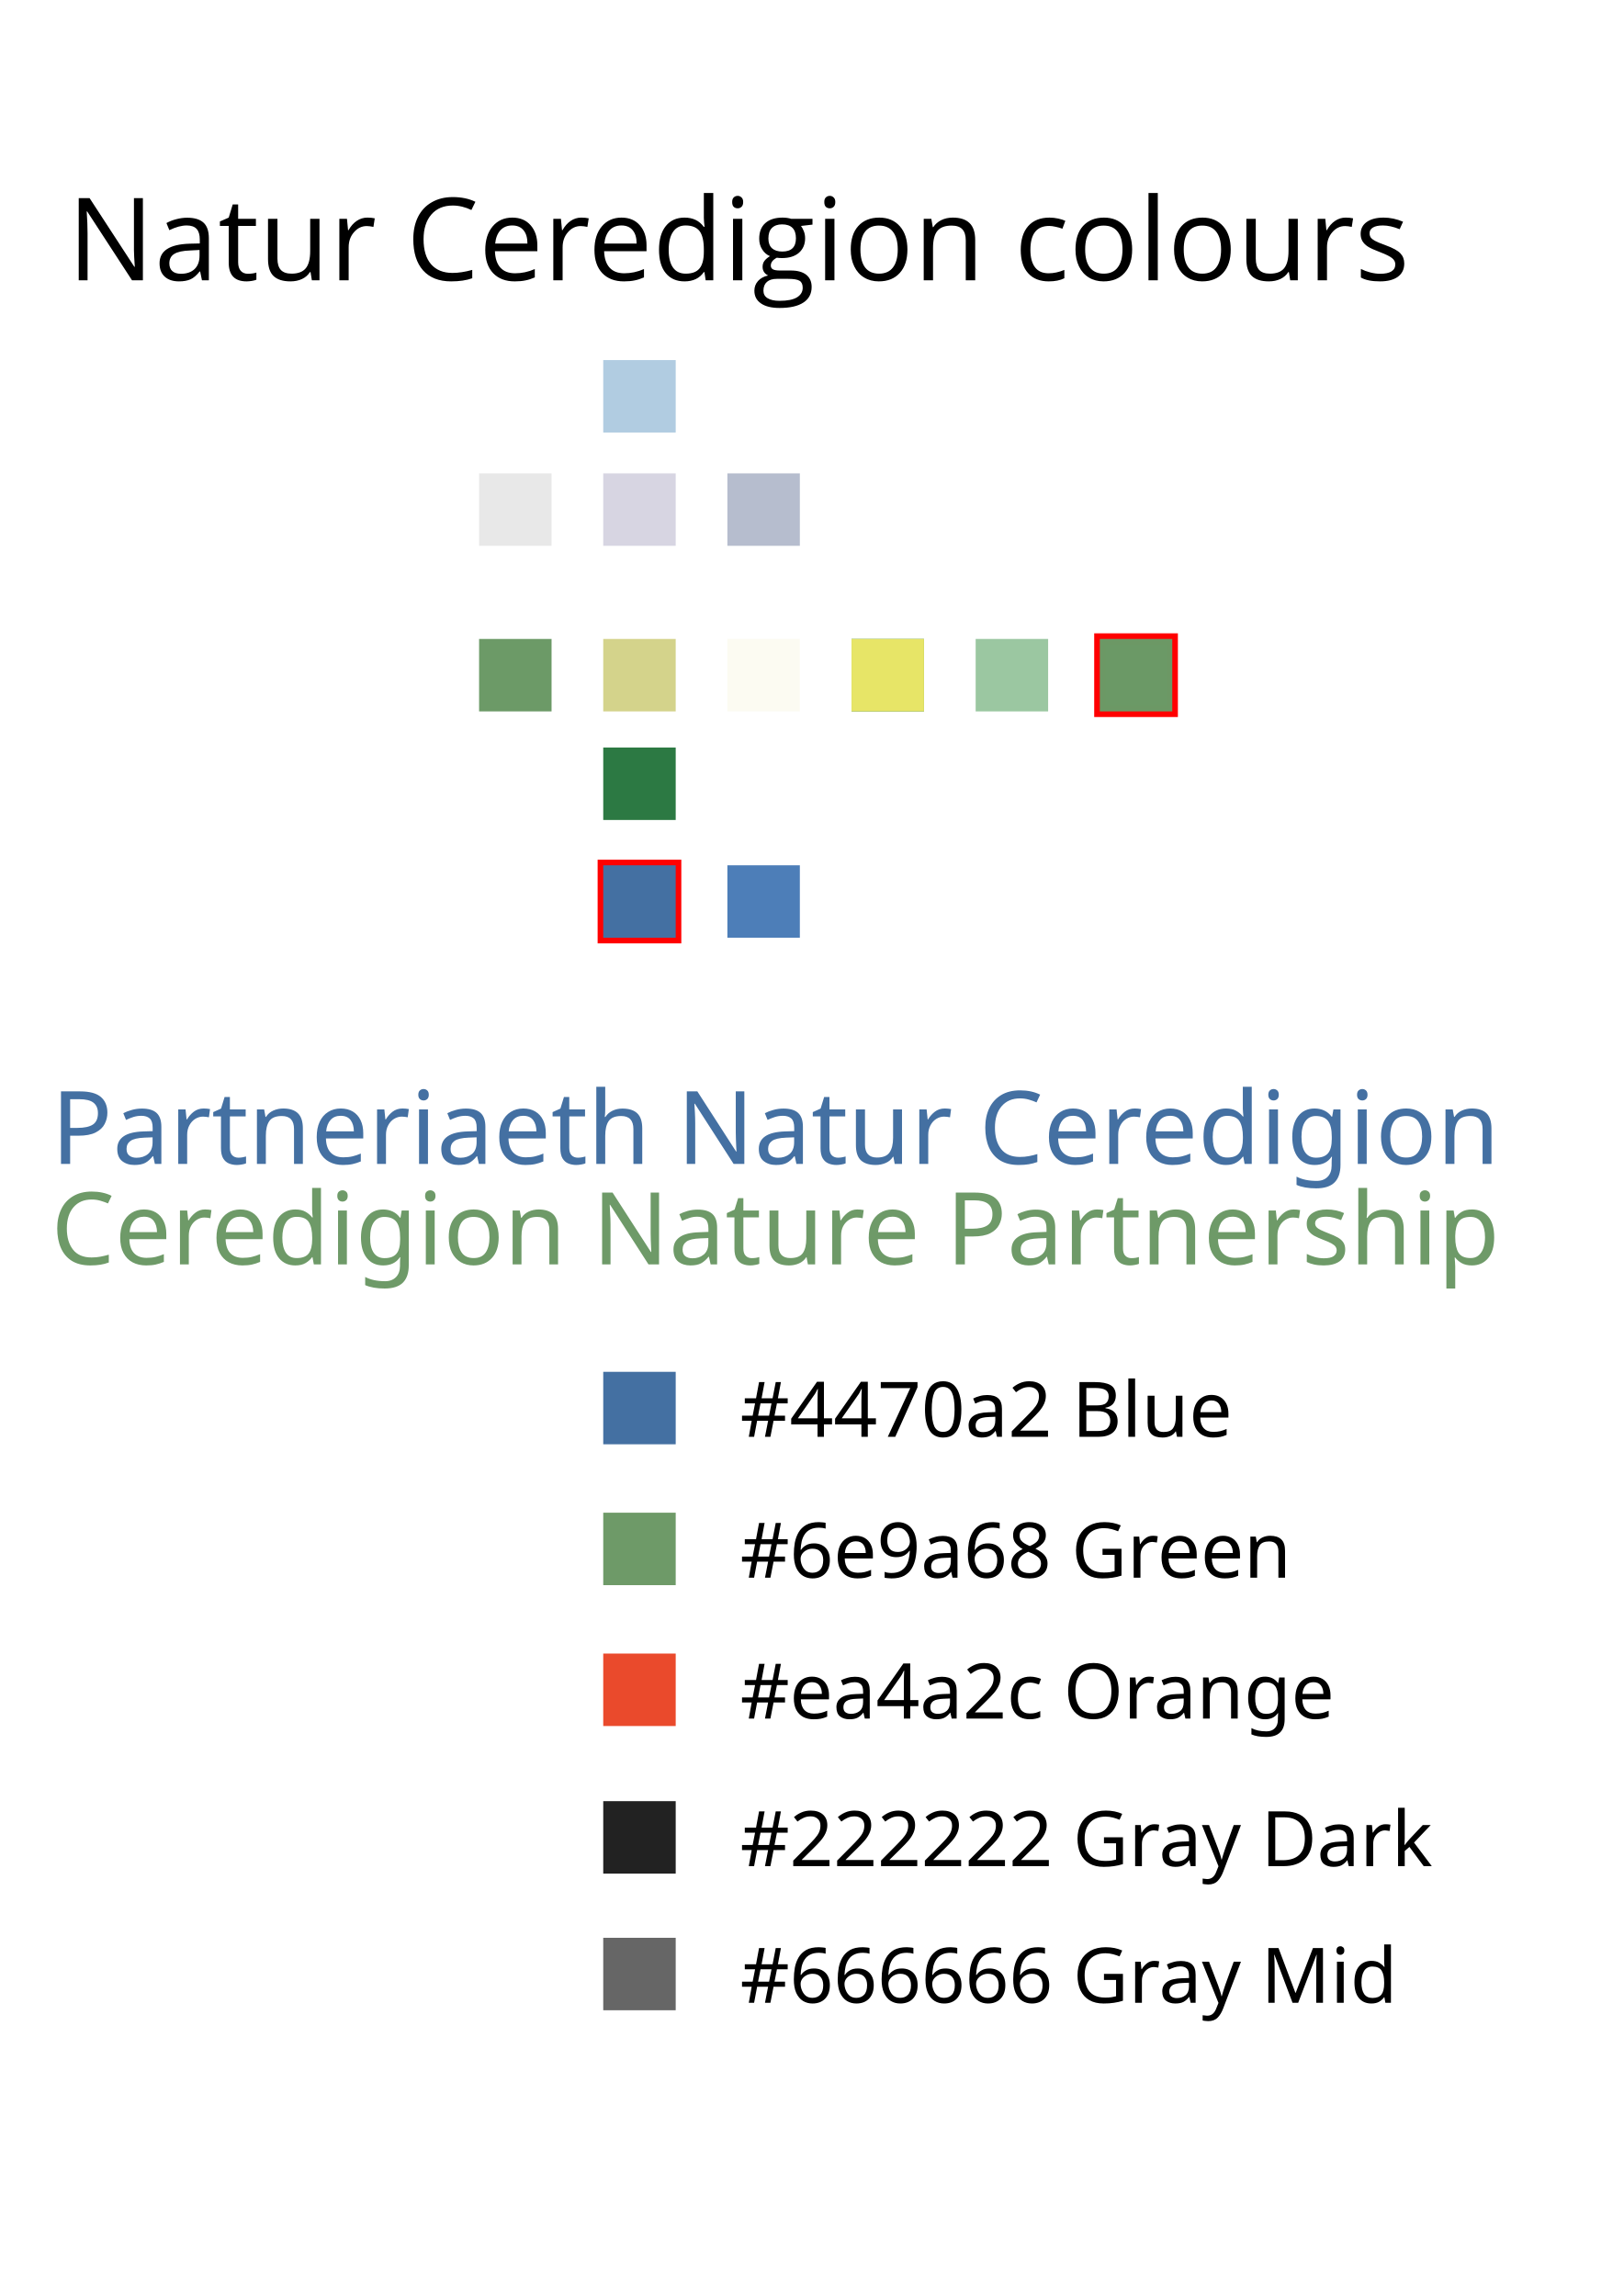
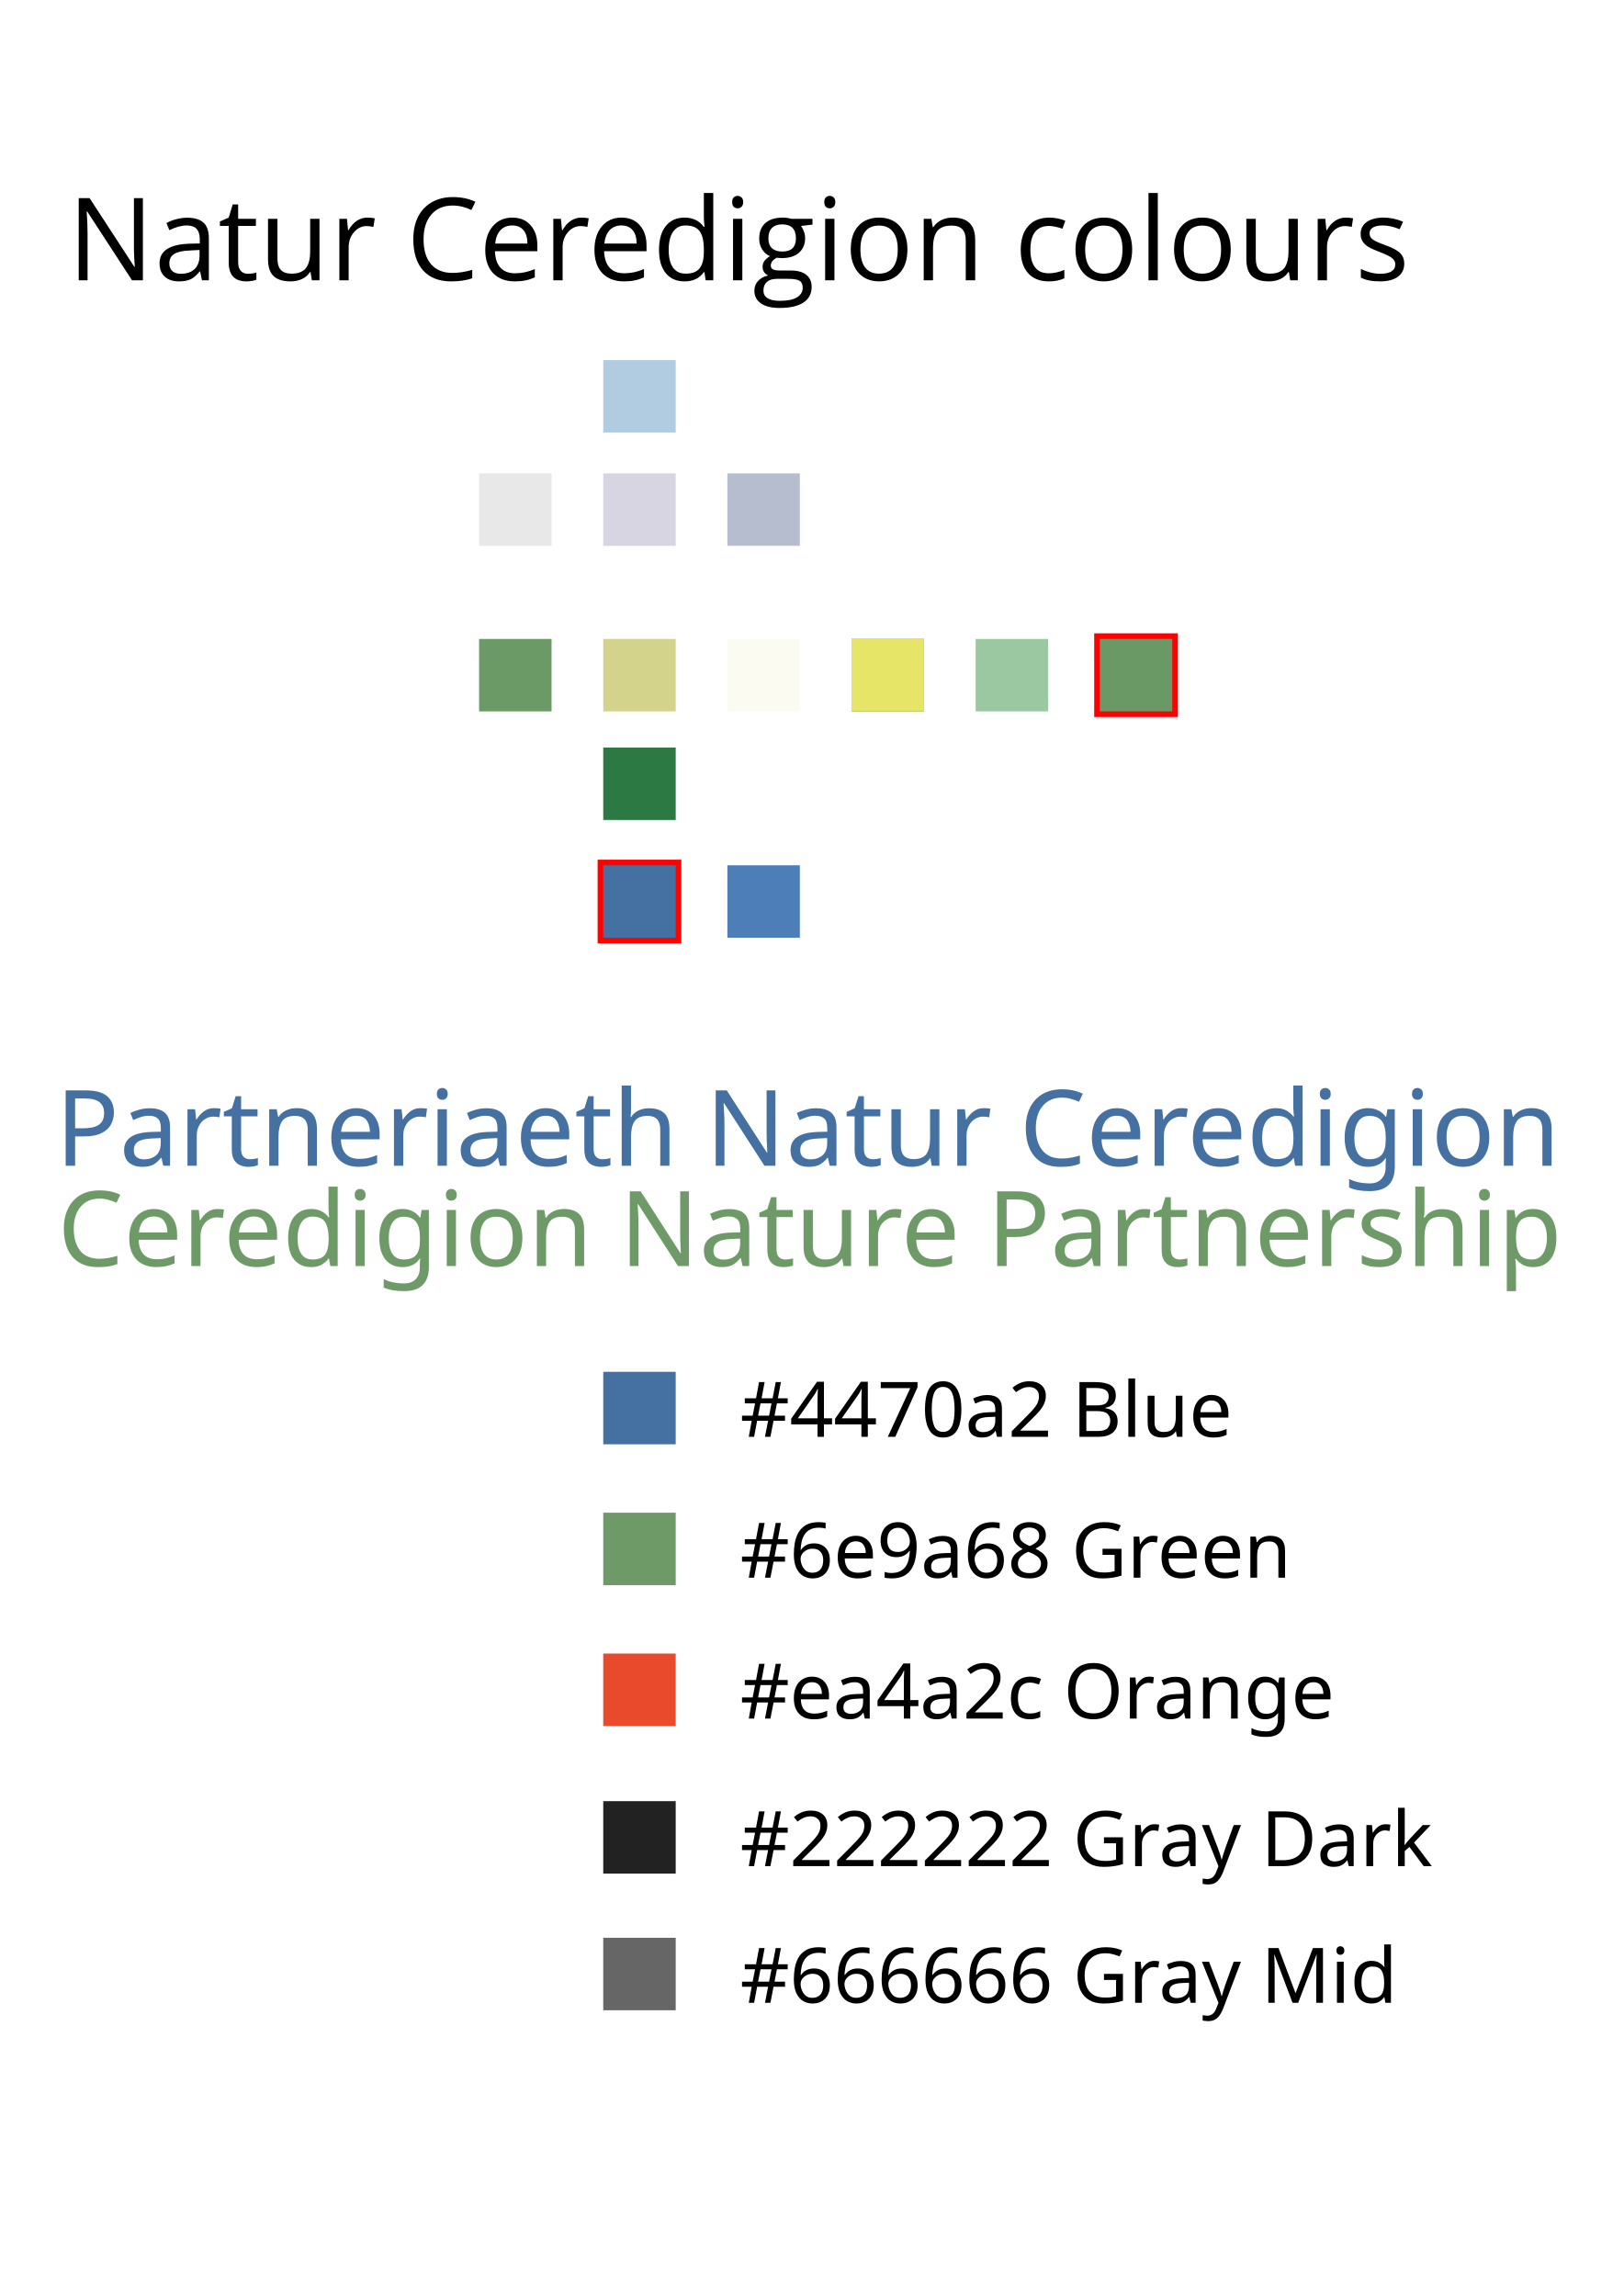
- <svg xmlns="http://www.w3.org/2000/svg" xml:space="preserve" width="210mm" height="297mm" viewBox="0 0 210 297">
-   <path d="M78.019 111.931h9.373v9.373h-9.373z" style="display:inline;fill:#4470a2;fill-opacity:1;stroke:red;stroke-width:1.452;stroke-linecap:round;stroke-opacity:.994" />
-   <path d="M142.242 82.651h9.373v9.373h-9.373z" style="display:inline;fill:#6b9966;fill-opacity:.992;stroke:red;stroke-width:1.452;stroke-linecap:round;stroke-opacity:1" />
-   <path d="M61.963 61.232h9.373v9.373h-9.373z" style="display:inline;fill:#e8e8e8;fill-opacity:1;stroke-width:1.452;stroke-linecap:round;stroke-opacity:.8" />
-   <path d="M78.019 61.232h9.373v9.373h-9.373z" style="display:inline;fill:#d7d5e2;fill-opacity:1;stroke-width:1.452;stroke-linecap:round;stroke-opacity:.8" />
-   <path d="M94.075 61.232h9.373v9.373h-9.373z" style="display:inline;fill:#b6bdce;fill-opacity:1;stroke-width:1.452;stroke-linecap:round;stroke-opacity:.8" />
-   <path d="M78.019 46.577h9.373v9.373h-9.373z" style="display:inline;fill:#b1cce1;fill-opacity:1;stroke-width:1.452;stroke-linecap:round;stroke-opacity:.8" />
-   <path d="M78.019 96.696h9.373v9.373h-9.373z" style="display:inline;fill:#2c7943;fill-opacity:1;stroke-width:1.452;stroke-linecap:round;stroke-opacity:.8" />
-   <path d="M61.963 82.651h9.373v9.373h-9.373z" style="display:inline;fill:#6b9966;fill-opacity:.992;stroke-width:1.452;stroke-linecap:round;stroke-opacity:.8" />
-   <path d="M78.019 82.651h9.373v9.373h-9.373z" style="display:inline;fill:#d4d38b;fill-opacity:1;stroke-width:1.452;stroke-linecap:round;stroke-opacity:.8" />
-   <path d="M94.075 82.651h9.373v9.373h-9.373z" style="display:inline;fill:#fcfbf2;fill-opacity:1;stroke-width:1.452;stroke-linecap:round;stroke-opacity:.8" />
-   <path d="M110.13 82.651h9.373v9.373h-9.373z" style="display:inline;fill:#2c7943;fill-opacity:1;stroke-width:1.452;stroke-linecap:round;stroke-opacity:.8" />
-   <path d="M110.13 82.651h9.373v9.373h-9.373z" style="display:inline;fill:#e7e567;fill-opacity:1;stroke-width:1.452;stroke-linecap:round;stroke-opacity:.8" />
-   <path d="M126.186 82.651h9.373v9.373h-9.373z" style="display:inline;fill:#9bc7a1;fill-opacity:1;stroke-width:1.452;stroke-linecap:round;stroke-opacity:.8" />
-   <path d="M142.242 82.651h9.373v9.373h-9.373z" style="display:inline;fill:#6b9966;fill-opacity:.992;stroke-width:1.452;stroke-linecap:round;stroke-opacity:.8" />
-   <path d="M78.019 111.931h9.373v9.373h-9.373z" style="display:inline;fill:#4470a2;fill-opacity:1;stroke-width:1.452;stroke-linecap:round;stroke-opacity:.8" />
-   <path d="M94.075 111.931h9.373v9.373h-9.373z" style="display:inline;fill:#4d7eb8;fill-opacity:1;stroke-width:1.452;stroke-linecap:round;stroke-opacity:.8" />
-   <text xml:space="preserve" x="101.322" y="36.257" style="font-weight:700;font-size:14.879px;line-height:1.25;font-family:&quot;IBM Plex Sans&quot;;-inkscape-font-specification:&quot;IBM Plex Sans Bold&quot;;text-align:center;text-anchor:middle;stroke-width:.62">
-     <tspan x="101.322" y="36.257" style="font-style:normal;font-variant:normal;font-weight:400;font-stretch:normal;font-size:14.879px;font-family:&quot;Open Sans&quot;;-inkscape-font-specification:&quot;Open Sans&quot;;stroke-width:.62">Natur Ceredigion colours</tspan>
+ <svg xmlns="http://www.w3.org/2000/svg" xml:space="preserve" width="210mm" height="297mm" viewBox="0 0 210 297" version="1.1" id="svg445">
+   <defs id="defs449" />
+   <path d="M78.019 111.931h9.373v9.373h-9.373z" style="display:inline;fill:#4470a2;fill-opacity:1;stroke:red;stroke-width:1.452;stroke-linecap:round;stroke-opacity:.994" id="path371" />
+   <path d="M142.242 82.651h9.373v9.373h-9.373z" style="display:inline;fill:#6b9966;fill-opacity:.992;stroke:red;stroke-width:1.452;stroke-linecap:round;stroke-opacity:1" id="path373" />
+   <path d="M61.963 61.232h9.373v9.373h-9.373z" style="display:inline;fill:#e8e8e8;fill-opacity:1;stroke-width:1.452;stroke-linecap:round;stroke-opacity:.8" id="path375" />
+   <path d="M78.019 61.232h9.373v9.373h-9.373z" style="display:inline;fill:#d7d5e2;fill-opacity:1;stroke-width:1.452;stroke-linecap:round;stroke-opacity:.8" id="path377" />
+   <path d="M94.075 61.232h9.373v9.373h-9.373z" style="display:inline;fill:#b6bdce;fill-opacity:1;stroke-width:1.452;stroke-linecap:round;stroke-opacity:.8" id="path379" />
+   <path d="M78.019 46.577h9.373v9.373h-9.373z" style="display:inline;fill:#b1cce1;fill-opacity:1;stroke-width:1.452;stroke-linecap:round;stroke-opacity:.8" id="path381" />
+   <path d="M78.019 96.696h9.373v9.373h-9.373z" style="display:inline;fill:#2c7943;fill-opacity:1;stroke-width:1.452;stroke-linecap:round;stroke-opacity:.8" id="path383" />
+   <path d="M61.963 82.651h9.373v9.373h-9.373z" style="display:inline;fill:#6b9966;fill-opacity:.992;stroke-width:1.452;stroke-linecap:round;stroke-opacity:.8" id="path385" />
+   <path d="M78.019 82.651h9.373v9.373h-9.373z" style="display:inline;fill:#d4d38b;fill-opacity:1;stroke-width:1.452;stroke-linecap:round;stroke-opacity:.8" id="path387" />
+   <path d="M94.075 82.651h9.373v9.373h-9.373z" style="display:inline;fill:#fcfbf2;fill-opacity:1;stroke-width:1.452;stroke-linecap:round;stroke-opacity:.8" id="path389" />
+   <path d="M110.13 82.651h9.373v9.373h-9.373z" style="display:inline;fill:#2c7943;fill-opacity:1;stroke-width:1.452;stroke-linecap:round;stroke-opacity:.8" id="path391" />
+   <path d="M110.13 82.651h9.373v9.373h-9.373z" style="display:inline;fill:#e7e567;fill-opacity:1;stroke-width:1.452;stroke-linecap:round;stroke-opacity:.8" id="path393" />
+   <path d="M126.186 82.651h9.373v9.373h-9.373z" style="display:inline;fill:#9bc7a1;fill-opacity:1;stroke-width:1.452;stroke-linecap:round;stroke-opacity:.8" id="path395" />
+   <path d="M142.242 82.651h9.373v9.373h-9.373z" style="display:inline;fill:#6b9966;fill-opacity:.992;stroke-width:1.452;stroke-linecap:round;stroke-opacity:.8" id="path397" />
+   <path d="M78.019 111.931h9.373v9.373h-9.373z" style="display:inline;fill:#4470a2;fill-opacity:1;stroke-width:1.452;stroke-linecap:round;stroke-opacity:.8" id="path399" />
+   <path d="M94.075 111.931h9.373v9.373h-9.373z" style="display:inline;fill:#4d7eb8;fill-opacity:1;stroke-width:1.452;stroke-linecap:round;stroke-opacity:.8" id="path401" />
+   <text xml:space="preserve" x="101.322" y="36.257" style="font-weight:700;font-size:14.879px;line-height:1.25;font-family:&quot;IBM Plex Sans&quot;;-inkscape-font-specification:&quot;IBM Plex Sans Bold&quot;;text-align:center;text-anchor:middle;stroke-width:.62" id="text405">
+     <tspan x="101.322" y="36.257" style="font-style:normal;font-variant:normal;font-weight:400;font-stretch:normal;font-size:14.879px;font-family:&quot;Open Sans&quot;;-inkscape-font-specification:&quot;Open Sans&quot;;stroke-width:.62" id="tspan403">Natur Ceredigion colours</tspan>
  </text>
-   <text xml:space="preserve" x="95.72" y="185.859" style="font-weight:700;font-size:9.92px;line-height:1.25;font-family:&quot;IBM Plex Sans&quot;;-inkscape-font-specification:&quot;IBM Plex Sans Bold&quot;;text-align:center;text-anchor:middle;stroke-width:.62">
-     <tspan x="95.72" y="185.859" style="font-style:normal;font-variant:normal;font-weight:400;font-stretch:normal;font-size:9.92px;font-family:&quot;Droid Sans Mono&quot;;-inkscape-font-specification:&quot;Droid Sans Mono&quot;;text-align:start;text-anchor:start;stroke-width:.62">#4470a2 Blue</tspan>
+   <text xml:space="preserve" x="95.72" y="185.859" style="font-weight:700;font-size:9.92px;line-height:1.25;font-family:&quot;IBM Plex Sans&quot;;-inkscape-font-specification:&quot;IBM Plex Sans Bold&quot;;text-align:center;text-anchor:middle;stroke-width:.62" id="text409">
+     <tspan x="95.72" y="185.859" style="font-style:normal;font-variant:normal;font-weight:400;font-stretch:normal;font-size:9.92px;font-family:&quot;Droid Sans Mono&quot;;-inkscape-font-specification:&quot;Droid Sans Mono&quot;;text-align:start;text-anchor:start;stroke-width:.62" id="tspan407">#4470a2 Blue</tspan>
  </text>
-   <text xml:space="preserve" x="64.312" y="72.701" style="font-weight:700;font-size:21.536px;line-height:1.25;font-family:&quot;IBM Plex Sans&quot;;-inkscape-font-specification:&quot;IBM Plex Sans Bold&quot;;text-align:center;text-anchor:middle;fill:#4470a2;fill-opacity:1;stroke-width:.538" transform="translate(-32.645 106.185)scale(.61039)">
-     <tspan x="64.312" y="72.701" dx="0 -0.946 0 0 0 0 0 0 0 0 0 0 0 0 -0.631 0 0 0 0 0 0.473" style="font-style:normal;font-variant:normal;font-weight:400;font-stretch:normal;font-family:Corben;-inkscape-font-specification:Corben;text-align:start;text-anchor:start;fill:#4470a2;fill-opacity:1;stroke-width:.538">Partneriaeth Natur Ceredigion</tspan>
+   <path d="M78.019 177.453h9.373v9.373h-9.373z" style="display:inline;fill:#4470a2;fill-opacity:1;stroke-width:1.452;stroke-linecap:round;stroke-opacity:.8" id="path419" />
+   <path d="M78.019 195.675h9.373v9.373h-9.373z" style="display:inline;fill:#6e9a68;fill-opacity:1;stroke-width:1.452;stroke-linecap:round;stroke-opacity:.8" id="path421" />
+   <path d="M78.019 213.897h9.373v9.373h-9.373z" style="display:inline;fill:#ea4a2c;fill-opacity:1;stroke-width:1.452;stroke-linecap:round;stroke-opacity:.8" id="path423" />
+   <text xml:space="preserve" x="95.72" y="204.081" style="font-weight:700;font-size:9.92px;line-height:1.25;font-family:&quot;IBM Plex Sans&quot;;-inkscape-font-specification:&quot;IBM Plex Sans Bold&quot;;text-align:center;text-anchor:middle;stroke-width:.62" id="text427">
+     <tspan x="95.72" y="204.081" style="font-style:normal;font-variant:normal;font-weight:400;font-stretch:normal;font-size:9.92px;font-family:&quot;Droid Sans Mono&quot;;-inkscape-font-specification:&quot;Droid Sans Mono&quot;;text-align:start;text-anchor:start;stroke-width:.62" id="tspan425">#6e9a68 Green</tspan>
  </text>
-   <text xml:space="preserve" x="64.316" y="93.99" style="font-weight:700;font-size:21.309px;line-height:1.25;font-family:&quot;IBM Plex Sans&quot;;-inkscape-font-specification:&quot;IBM Plex Sans Bold&quot;;text-align:center;letter-spacing:0;text-anchor:middle;fill:#6e9a68;fill-opacity:1;stroke-width:.533" transform="translate(-32.645 106.185)scale(.61039)">
-     <tspan x="64.316" y="93.99" dx="0 0.473 0 0 0 0 0 0 0 0 0 0 -0.631 0 0 0 0 0 0 -0.946 0 0 0 0 0 0 -0.268" style="font-style:normal;font-variant:normal;font-weight:400;font-stretch:normal;font-family:Corben;-inkscape-font-specification:Corben;text-align:start;letter-spacing:0;text-anchor:start;fill:#6e9a68;fill-opacity:1;stroke-width:.533">Ceredigion Nature Partnership</tspan>
+   <text xml:space="preserve" x="95.72" y="222.303" style="font-weight:700;font-size:9.92px;line-height:1.25;font-family:&quot;IBM Plex Sans&quot;;-inkscape-font-specification:&quot;IBM Plex Sans Bold&quot;;text-align:center;text-anchor:middle;stroke-width:.62" id="text431">
+     <tspan x="95.72" y="222.303" style="font-style:normal;font-variant:normal;font-weight:400;font-stretch:normal;font-size:9.92px;font-family:&quot;Droid Sans Mono&quot;;-inkscape-font-specification:&quot;Droid Sans Mono&quot;;text-align:start;text-anchor:start;stroke-width:.62" id="tspan429">#ea4a2c Orange</tspan>
  </text>
-   <path d="M78.019 177.453h9.373v9.373h-9.373z" style="display:inline;fill:#4470a2;fill-opacity:1;stroke-width:1.452;stroke-linecap:round;stroke-opacity:.8" />
-   <path d="M78.019 195.675h9.373v9.373h-9.373z" style="display:inline;fill:#6e9a68;fill-opacity:1;stroke-width:1.452;stroke-linecap:round;stroke-opacity:.8" />
-   <path d="M78.019 213.897h9.373v9.373h-9.373z" style="display:inline;fill:#ea4a2c;fill-opacity:1;stroke-width:1.452;stroke-linecap:round;stroke-opacity:.8" />
-   <text xml:space="preserve" x="95.72" y="204.081" style="font-weight:700;font-size:9.92px;line-height:1.25;font-family:&quot;IBM Plex Sans&quot;;-inkscape-font-specification:&quot;IBM Plex Sans Bold&quot;;text-align:center;text-anchor:middle;stroke-width:.62">
-     <tspan x="95.72" y="204.081" style="font-style:normal;font-variant:normal;font-weight:400;font-stretch:normal;font-size:9.92px;font-family:&quot;Droid Sans Mono&quot;;-inkscape-font-specification:&quot;Droid Sans Mono&quot;;text-align:start;text-anchor:start;stroke-width:.62">#6e9a68 Green</tspan>
+   <path d="M78.019 232.989h9.373v9.373h-9.373z" style="display:inline;fill:#222;fill-opacity:1;stroke-width:1.452;stroke-linecap:round;stroke-opacity:.8" id="path433" />
+   <text xml:space="preserve" x="95.72" y="241.395" style="font-weight:700;font-size:9.92px;line-height:1.25;font-family:&quot;IBM Plex Sans&quot;;-inkscape-font-specification:&quot;IBM Plex Sans Bold&quot;;text-align:center;text-anchor:middle;stroke-width:.62" id="text437">
+     <tspan x="95.72" y="241.395" style="font-style:normal;font-variant:normal;font-weight:400;font-stretch:normal;font-size:9.92px;font-family:&quot;Droid Sans Mono&quot;;-inkscape-font-specification:&quot;Droid Sans Mono&quot;;text-align:start;text-anchor:start;stroke-width:.62" id="tspan435">#222222 Gray Dark</tspan>
  </text>
-   <text xml:space="preserve" x="95.72" y="222.303" style="font-weight:700;font-size:9.92px;line-height:1.25;font-family:&quot;IBM Plex Sans&quot;;-inkscape-font-specification:&quot;IBM Plex Sans Bold&quot;;text-align:center;text-anchor:middle;stroke-width:.62">
-     <tspan x="95.72" y="222.303" style="font-style:normal;font-variant:normal;font-weight:400;font-stretch:normal;font-size:9.92px;font-family:&quot;Droid Sans Mono&quot;;-inkscape-font-specification:&quot;Droid Sans Mono&quot;;text-align:start;text-anchor:start;stroke-width:.62">#ea4a2c Orange</tspan>
+   <path d="M78.019 250.664h9.373v9.373h-9.373z" style="display:inline;fill:#666;fill-opacity:1;stroke-width:1.452;stroke-linecap:round;stroke-opacity:.8" id="path439" />
+   <text xml:space="preserve" x="95.72" y="259.07" style="font-weight:700;font-size:9.92px;line-height:1.25;font-family:&quot;IBM Plex Sans&quot;;-inkscape-font-specification:&quot;IBM Plex Sans Bold&quot;;text-align:center;text-anchor:middle;stroke-width:.62" id="text443">
+     <tspan x="95.72" y="259.07" style="font-style:normal;font-variant:normal;font-weight:400;font-stretch:normal;font-size:9.92px;font-family:&quot;Droid Sans Mono&quot;;-inkscape-font-specification:&quot;Droid Sans Mono&quot;;text-align:start;text-anchor:start;stroke-width:.62" id="tspan441">#666666 Gray Mid</tspan>
  </text>
-   <path d="M78.019 232.989h9.373v9.373h-9.373z" style="display:inline;fill:#222;fill-opacity:1;stroke-width:1.452;stroke-linecap:round;stroke-opacity:.8" />
-   <text xml:space="preserve" x="95.72" y="241.395" style="font-weight:700;font-size:9.92px;line-height:1.25;font-family:&quot;IBM Plex Sans&quot;;-inkscape-font-specification:&quot;IBM Plex Sans Bold&quot;;text-align:center;text-anchor:middle;stroke-width:.62">
-     <tspan x="95.72" y="241.395" style="font-style:normal;font-variant:normal;font-weight:400;font-stretch:normal;font-size:9.92px;font-family:&quot;Droid Sans Mono&quot;;-inkscape-font-specification:&quot;Droid Sans Mono&quot;;text-align:start;text-anchor:start;stroke-width:.62">#222222 Gray Dark</tspan>
-   </text>
-   <path d="M78.019 250.664h9.373v9.373h-9.373z" style="display:inline;fill:#666;fill-opacity:1;stroke-width:1.452;stroke-linecap:round;stroke-opacity:.8" />
-   <text xml:space="preserve" x="95.72" y="259.07" style="font-weight:700;font-size:9.92px;line-height:1.25;font-family:&quot;IBM Plex Sans&quot;;-inkscape-font-specification:&quot;IBM Plex Sans Bold&quot;;text-align:center;text-anchor:middle;stroke-width:.62">
-     <tspan x="95.72" y="259.07" style="font-style:normal;font-variant:normal;font-weight:400;font-stretch:normal;font-size:9.92px;font-family:&quot;Droid Sans Mono&quot;;-inkscape-font-specification:&quot;Droid Sans Mono&quot;;text-align:start;text-anchor:start;stroke-width:.62">#666666 Gray Mid</tspan>
-   </text>
+   <g id="g480">
+     <text xml:space="preserve" x="7.167" y="150.795" style="font-weight:700;font-size:13.655px;line-height:1.25;font-family:'IBM Plex Sans';-inkscape-font-specification:'IBM Plex Sans Bold';text-align:center;text-anchor:middle;display:inline;fill:#4470a2;fill-opacity:1;stroke-width:0.341" id="text345">
+       <tspan x="7.167" y="150.795" dx="0 -0.6 0 0 0 0 0 0 0 0 0 0 0 0 -0.4 0 0 0 0 0 0" style="font-style:normal;font-variant:normal;font-weight:500;font-stretch:normal;font-family:Lora;-inkscape-font-specification:'Lora Medium';text-align:start;text-anchor:start;fill:#4470a2;fill-opacity:1;stroke-width:0.341" id="tspan343">Partneriaeth Natur Ceredigion</tspan>
+     </text>
+     <text xml:space="preserve" x="7.43" y="163.763" style="font-weight:700;font-size:13.511px;line-height:1.25;font-family:'IBM Plex Sans';-inkscape-font-specification:'IBM Plex Sans Bold';text-align:center;letter-spacing:0;text-anchor:middle;display:inline;fill:#6e9a68;fill-opacity:1;stroke-width:0.338" id="text349">
+       <tspan x="7.43" y="163.763" dx="0 0 0 0 0 0 0 0 0 0 0 0 -0.4 0 0 0 0 0 0 -0.6 0 0 0 0 0 0 -0.17" style="font-style:normal;font-variant:normal;font-weight:500;font-stretch:normal;font-family:Lora;-inkscape-font-specification:'Lora Medium';text-align:start;letter-spacing:0;text-anchor:start;fill:#6e9a68;fill-opacity:1;stroke-width:0.338" id="tspan347">Ceredigion Nature Partnership</tspan>
+     </text>
+   </g>
</svg>
